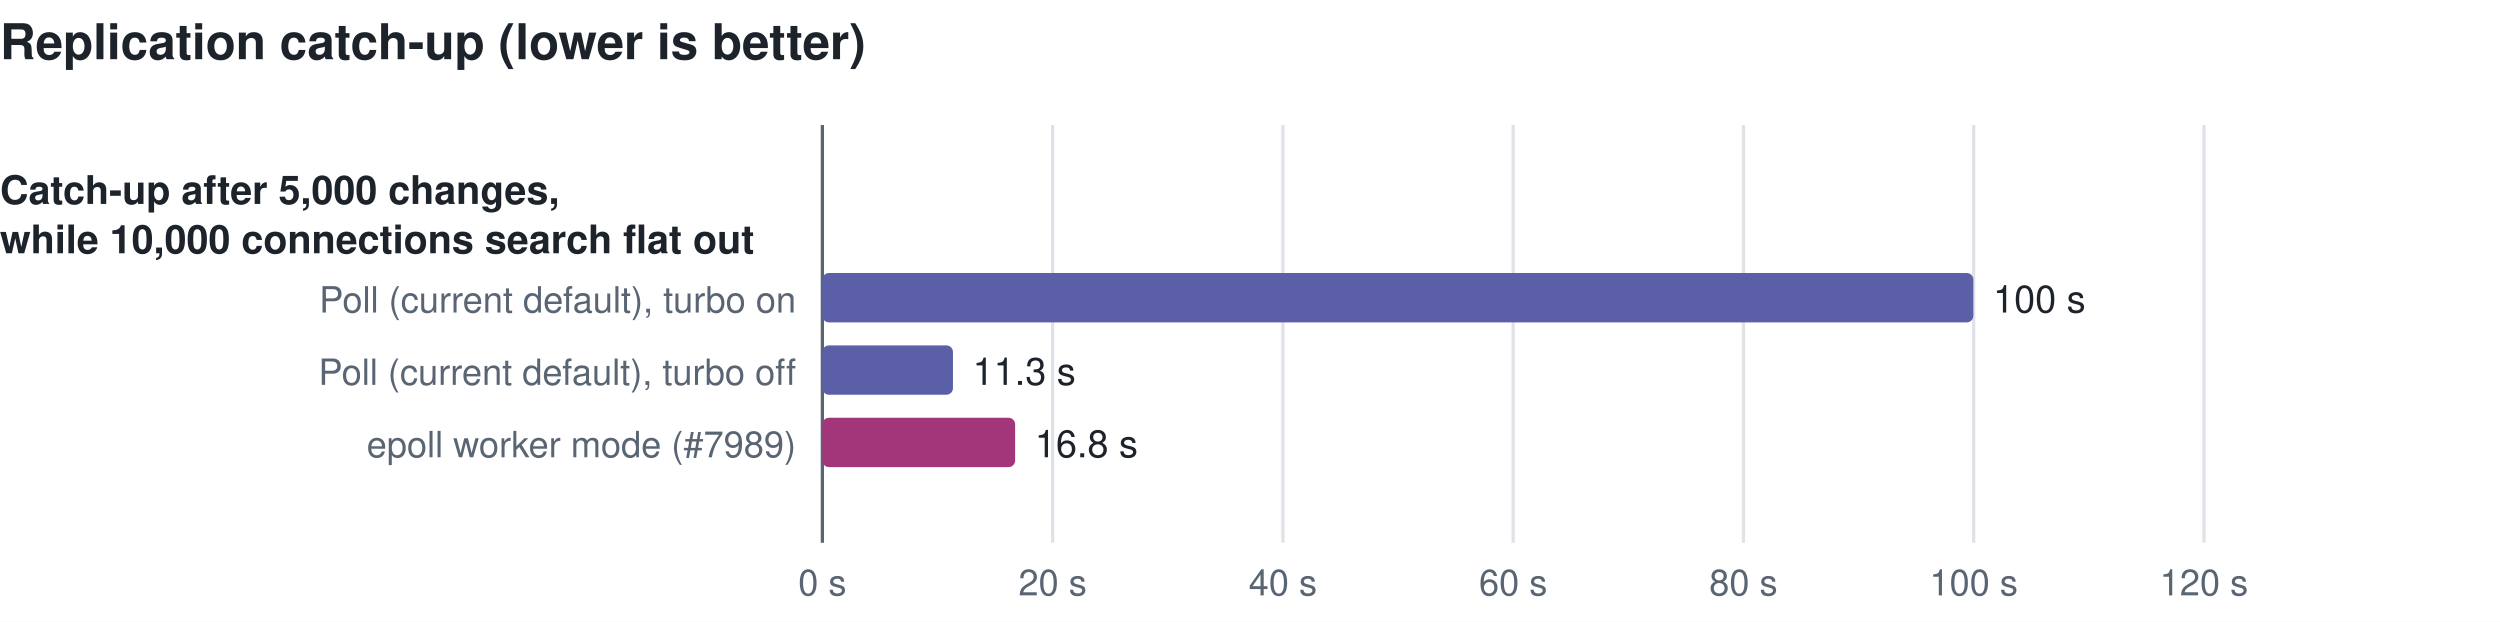
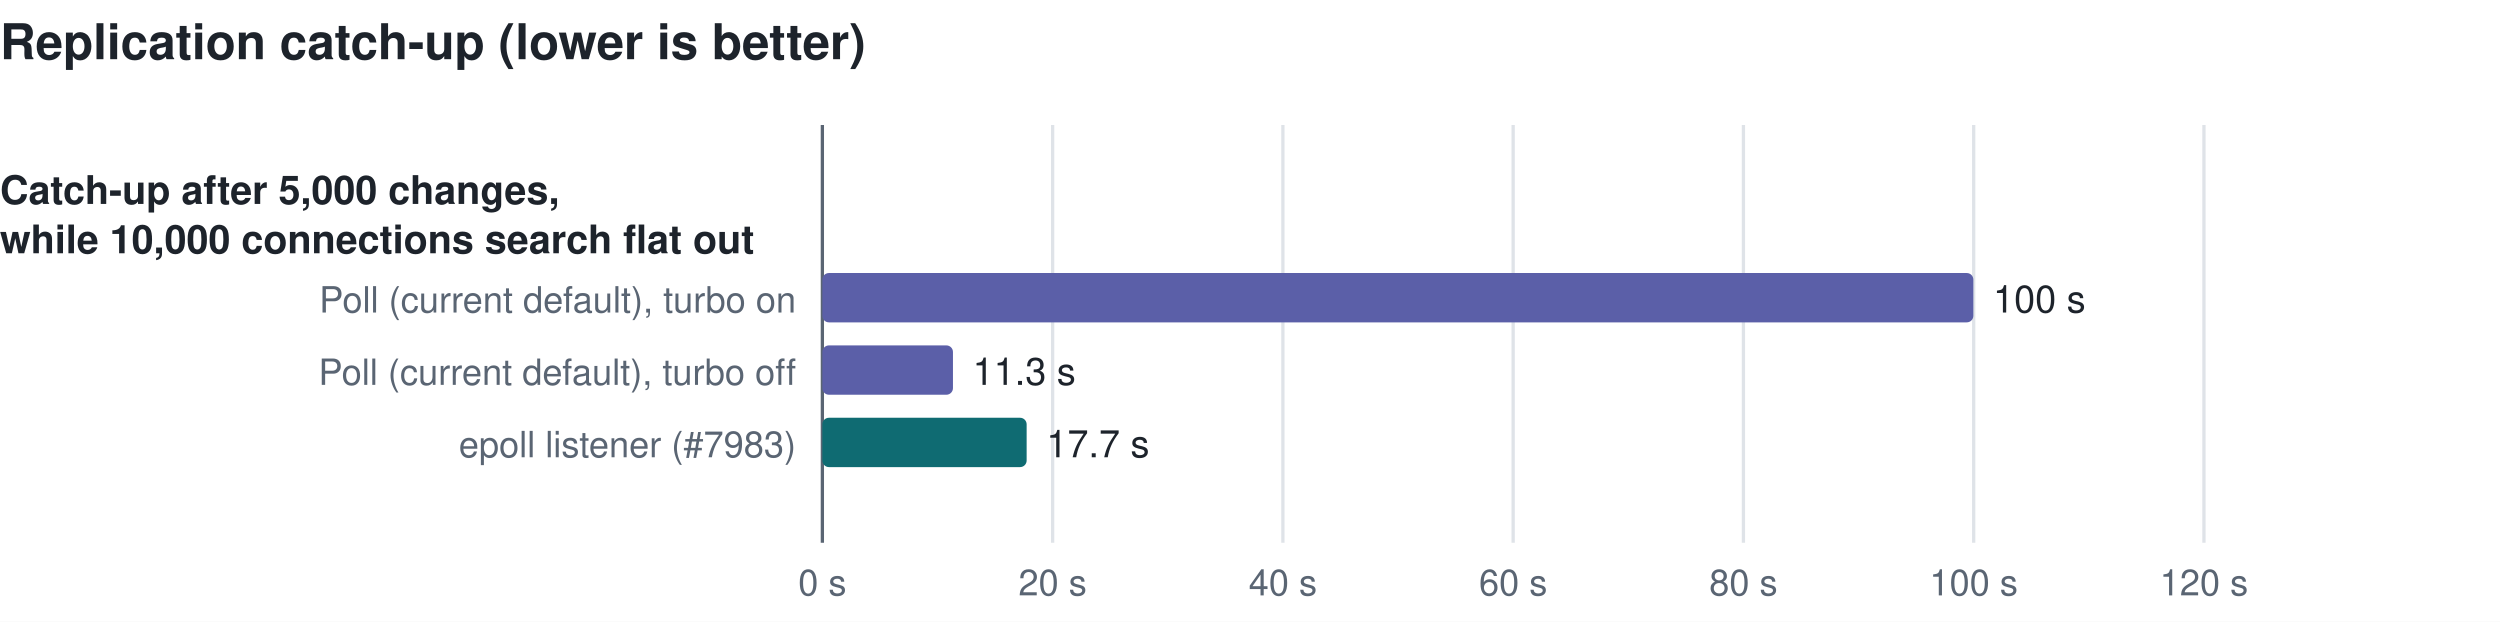
<svg xmlns="http://www.w3.org/2000/svg" viewBox="0 0 760 189" width="760" height="189" font-family="Helvetica, Arial, sans-serif">
  <rect width="760" height="189" fill="#ffffff" />
  <text x="0" y="18" font-size="15" font-weight="bold" fill="#1d232b">Replication catch-up (lower is better)</text>
  <line x1="250.0" y1="38" x2="250.0" y2="165" stroke="#5a6573" stroke-width="1" />
  <text x="250.0" y="181" font-size="11" fill="#5a6573" text-anchor="middle">0 s</text>
  <line x1="320.0" y1="38" x2="320.0" y2="165" stroke="#dfe3e8" stroke-width="1" />
  <text x="320.0" y="181" font-size="11" fill="#5a6573" text-anchor="middle">20 s</text>
  <line x1="390.0" y1="38" x2="390.0" y2="165" stroke="#dfe3e8" stroke-width="1" />
  <text x="390.0" y="181" font-size="11" fill="#5a6573" text-anchor="middle">40 s</text>
  <line x1="460.0" y1="38" x2="460.0" y2="165" stroke="#dfe3e8" stroke-width="1" />
  <text x="460.0" y="181" font-size="11" fill="#5a6573" text-anchor="middle">60 s</text>
  <line x1="530.0" y1="38" x2="530.0" y2="165" stroke="#dfe3e8" stroke-width="1" />
  <text x="530.0" y="181" font-size="11" fill="#5a6573" text-anchor="middle">80 s</text>
  <line x1="600.0" y1="38" x2="600.0" y2="165" stroke="#dfe3e8" stroke-width="1" />
  <text x="600.0" y="181" font-size="11" fill="#5a6573" text-anchor="middle">100 s</text>
  <line x1="670.0" y1="38" x2="670.0" y2="165" stroke="#dfe3e8" stroke-width="1" />
  <text x="670.0" y="181" font-size="11" fill="#5a6573" text-anchor="middle">120 s</text>
  <text x="0" y="62" font-size="12" font-weight="bold" fill="#1d232b">Catch-up after 5,000 changes,</text>
  <text x="0" y="77" font-size="12" font-weight="bold" fill="#1d232b">while 10,000 connections search flat out</text>
  <text x="242" y="95" font-size="11" fill="#5a6573" text-anchor="end">Poll (current default), turbo on</text>
  <rect x="250" y="83" width="349.9" height="15" rx="2" fill="#5b5fa8" />
  <text x="605.9" y="95" font-size="11.5" fill="#1d232b">100 s</text>
  <text x="242" y="117" font-size="11" fill="#5a6573" text-anchor="end">Poll (current default), turbo off</text>
  <rect x="250" y="105" width="39.7" height="15" rx="2" fill="#5b5fa8" />
  <text x="295.7" y="117" font-size="11.5" fill="#1d232b">11.3 s</text>
-   <text x="242" y="139" font-size="11" fill="#5a6573" text-anchor="end">epoll worker mode (#7989)</text>
-   <rect x="250" y="127" width="58.6" height="15" rx="2" fill="#a3367a" />
-   <text x="314.6" y="139" font-size="11.5" fill="#1d232b">16.8 s</text>
+   <text x="242" y="139" font-size="11" fill="#5a6573" text-anchor="end">epoll listener (#7983)</text>
+   <rect x="250" y="127" width="62.1" height="15" rx="2" fill="#0f6b72" />
+   <text x="318.1" y="139" font-size="11.5" fill="#1d232b">17.7 s</text>
</svg>
